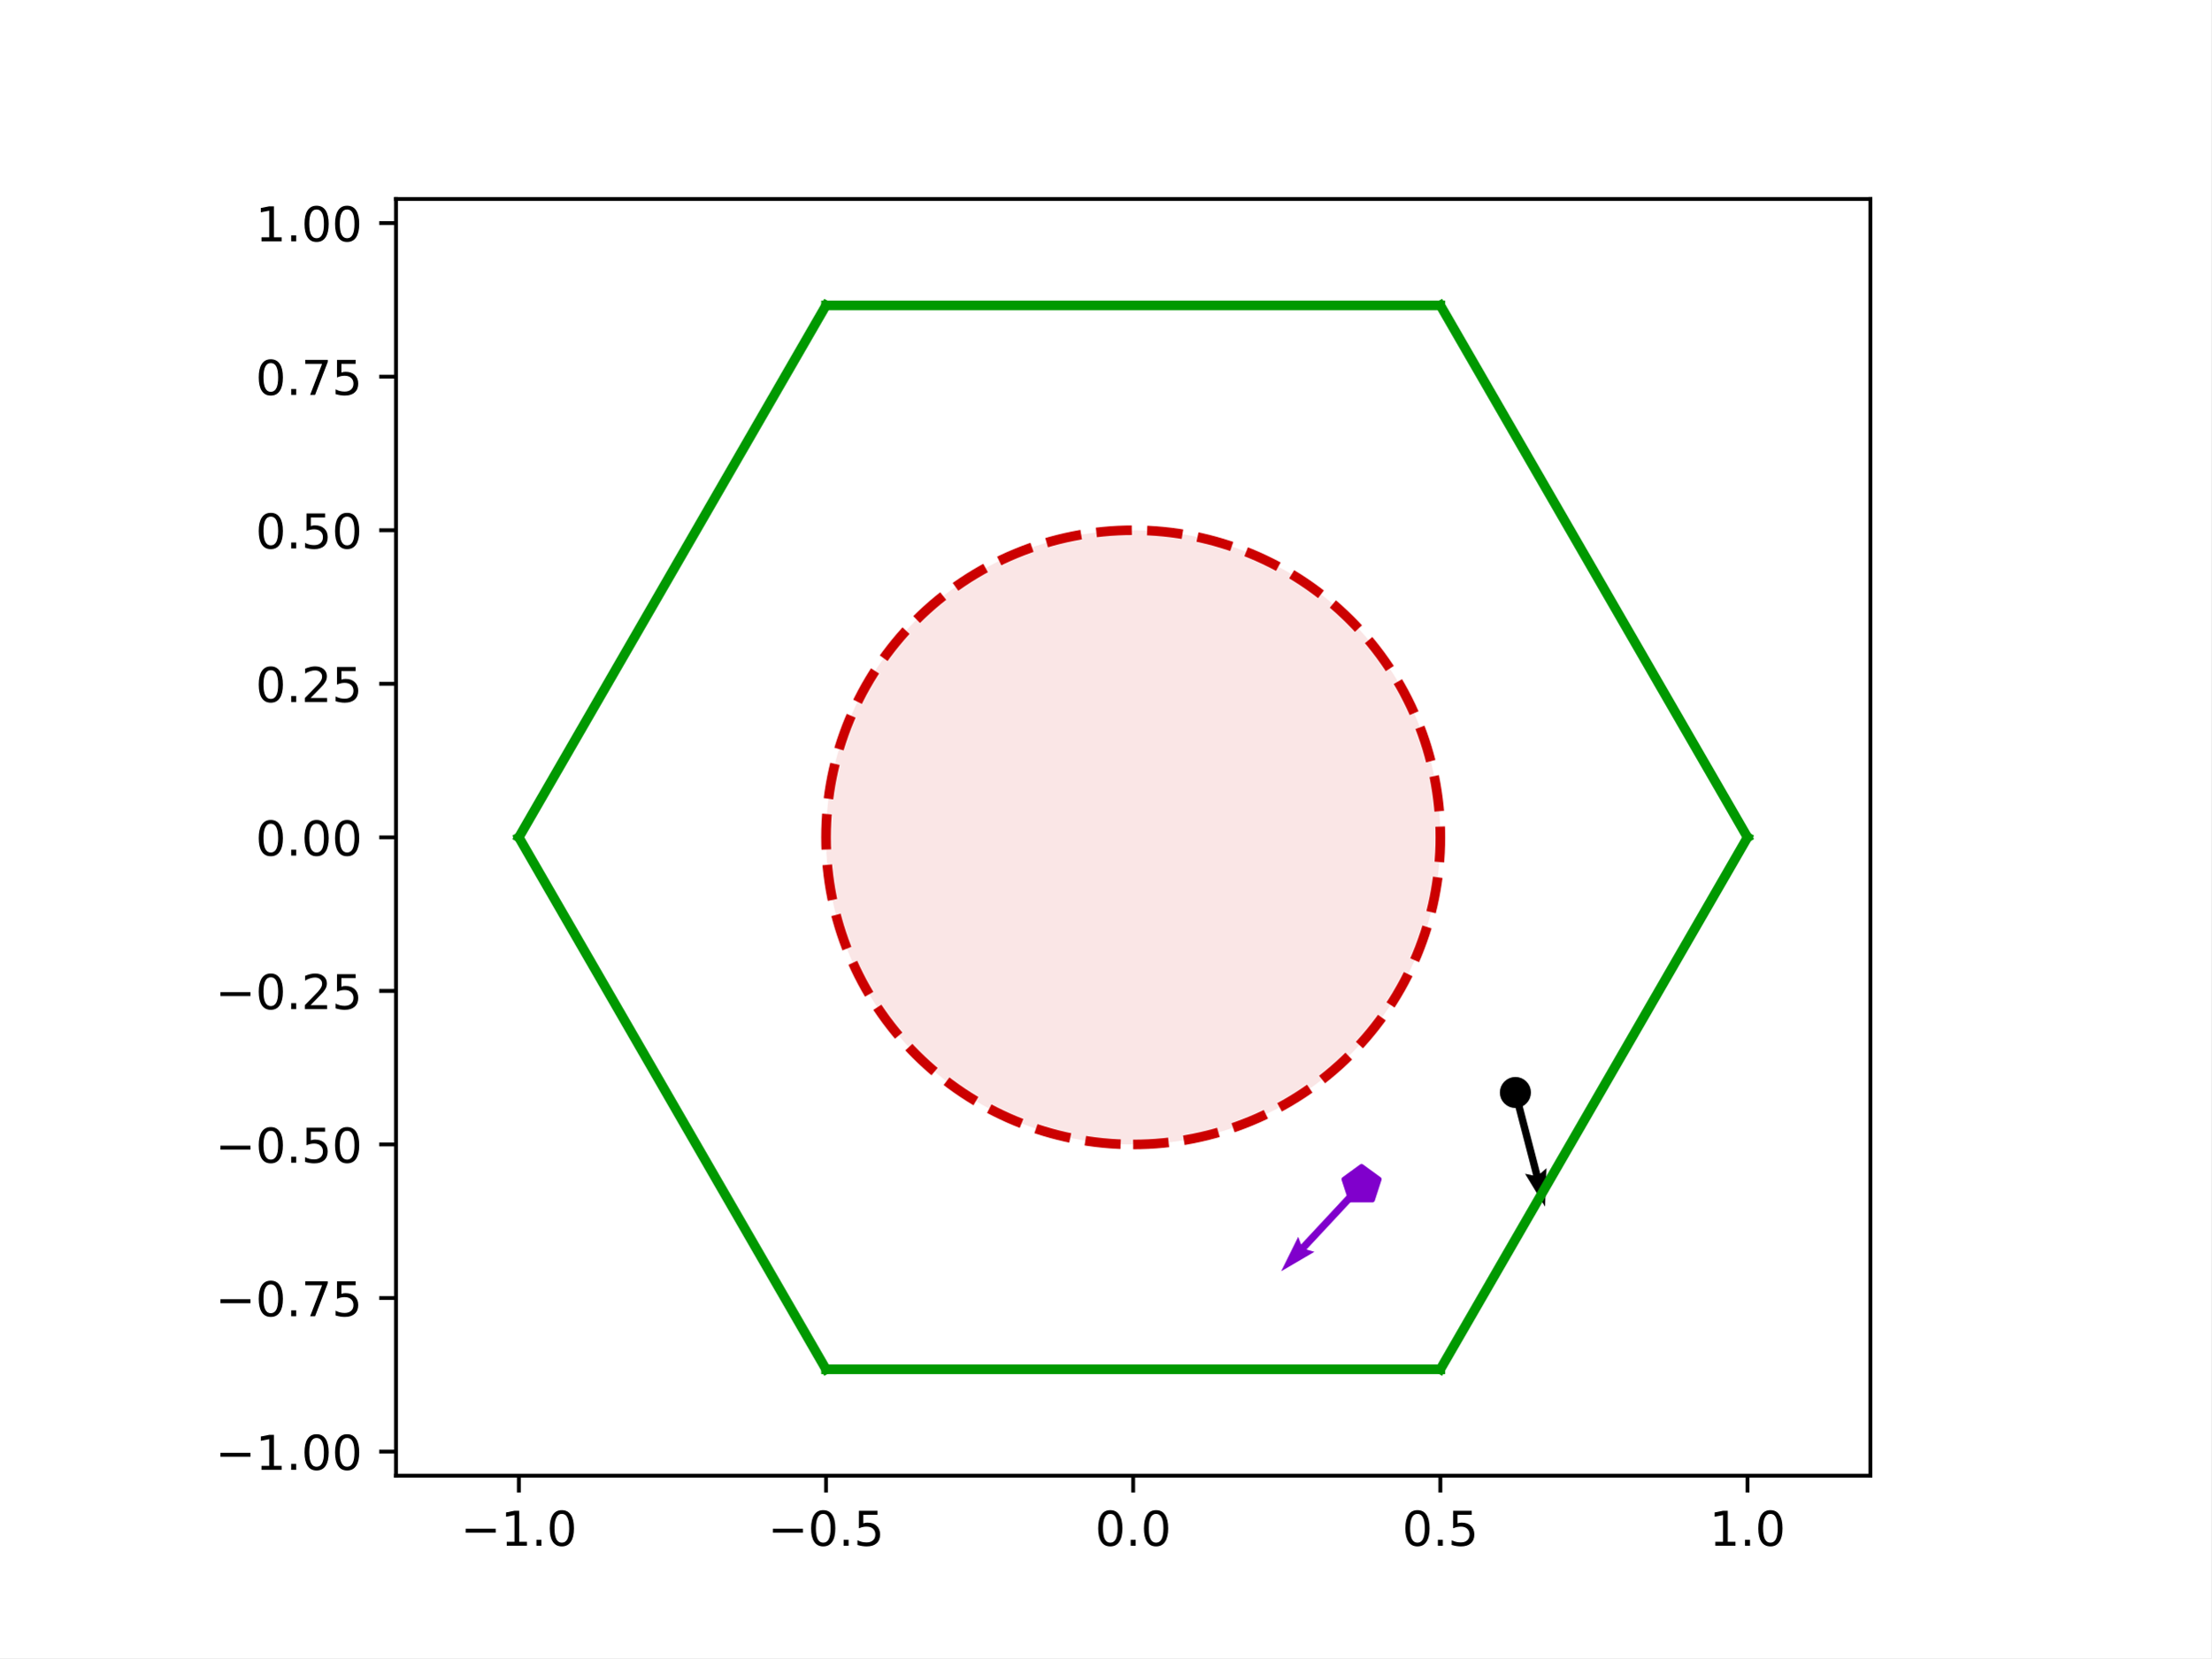
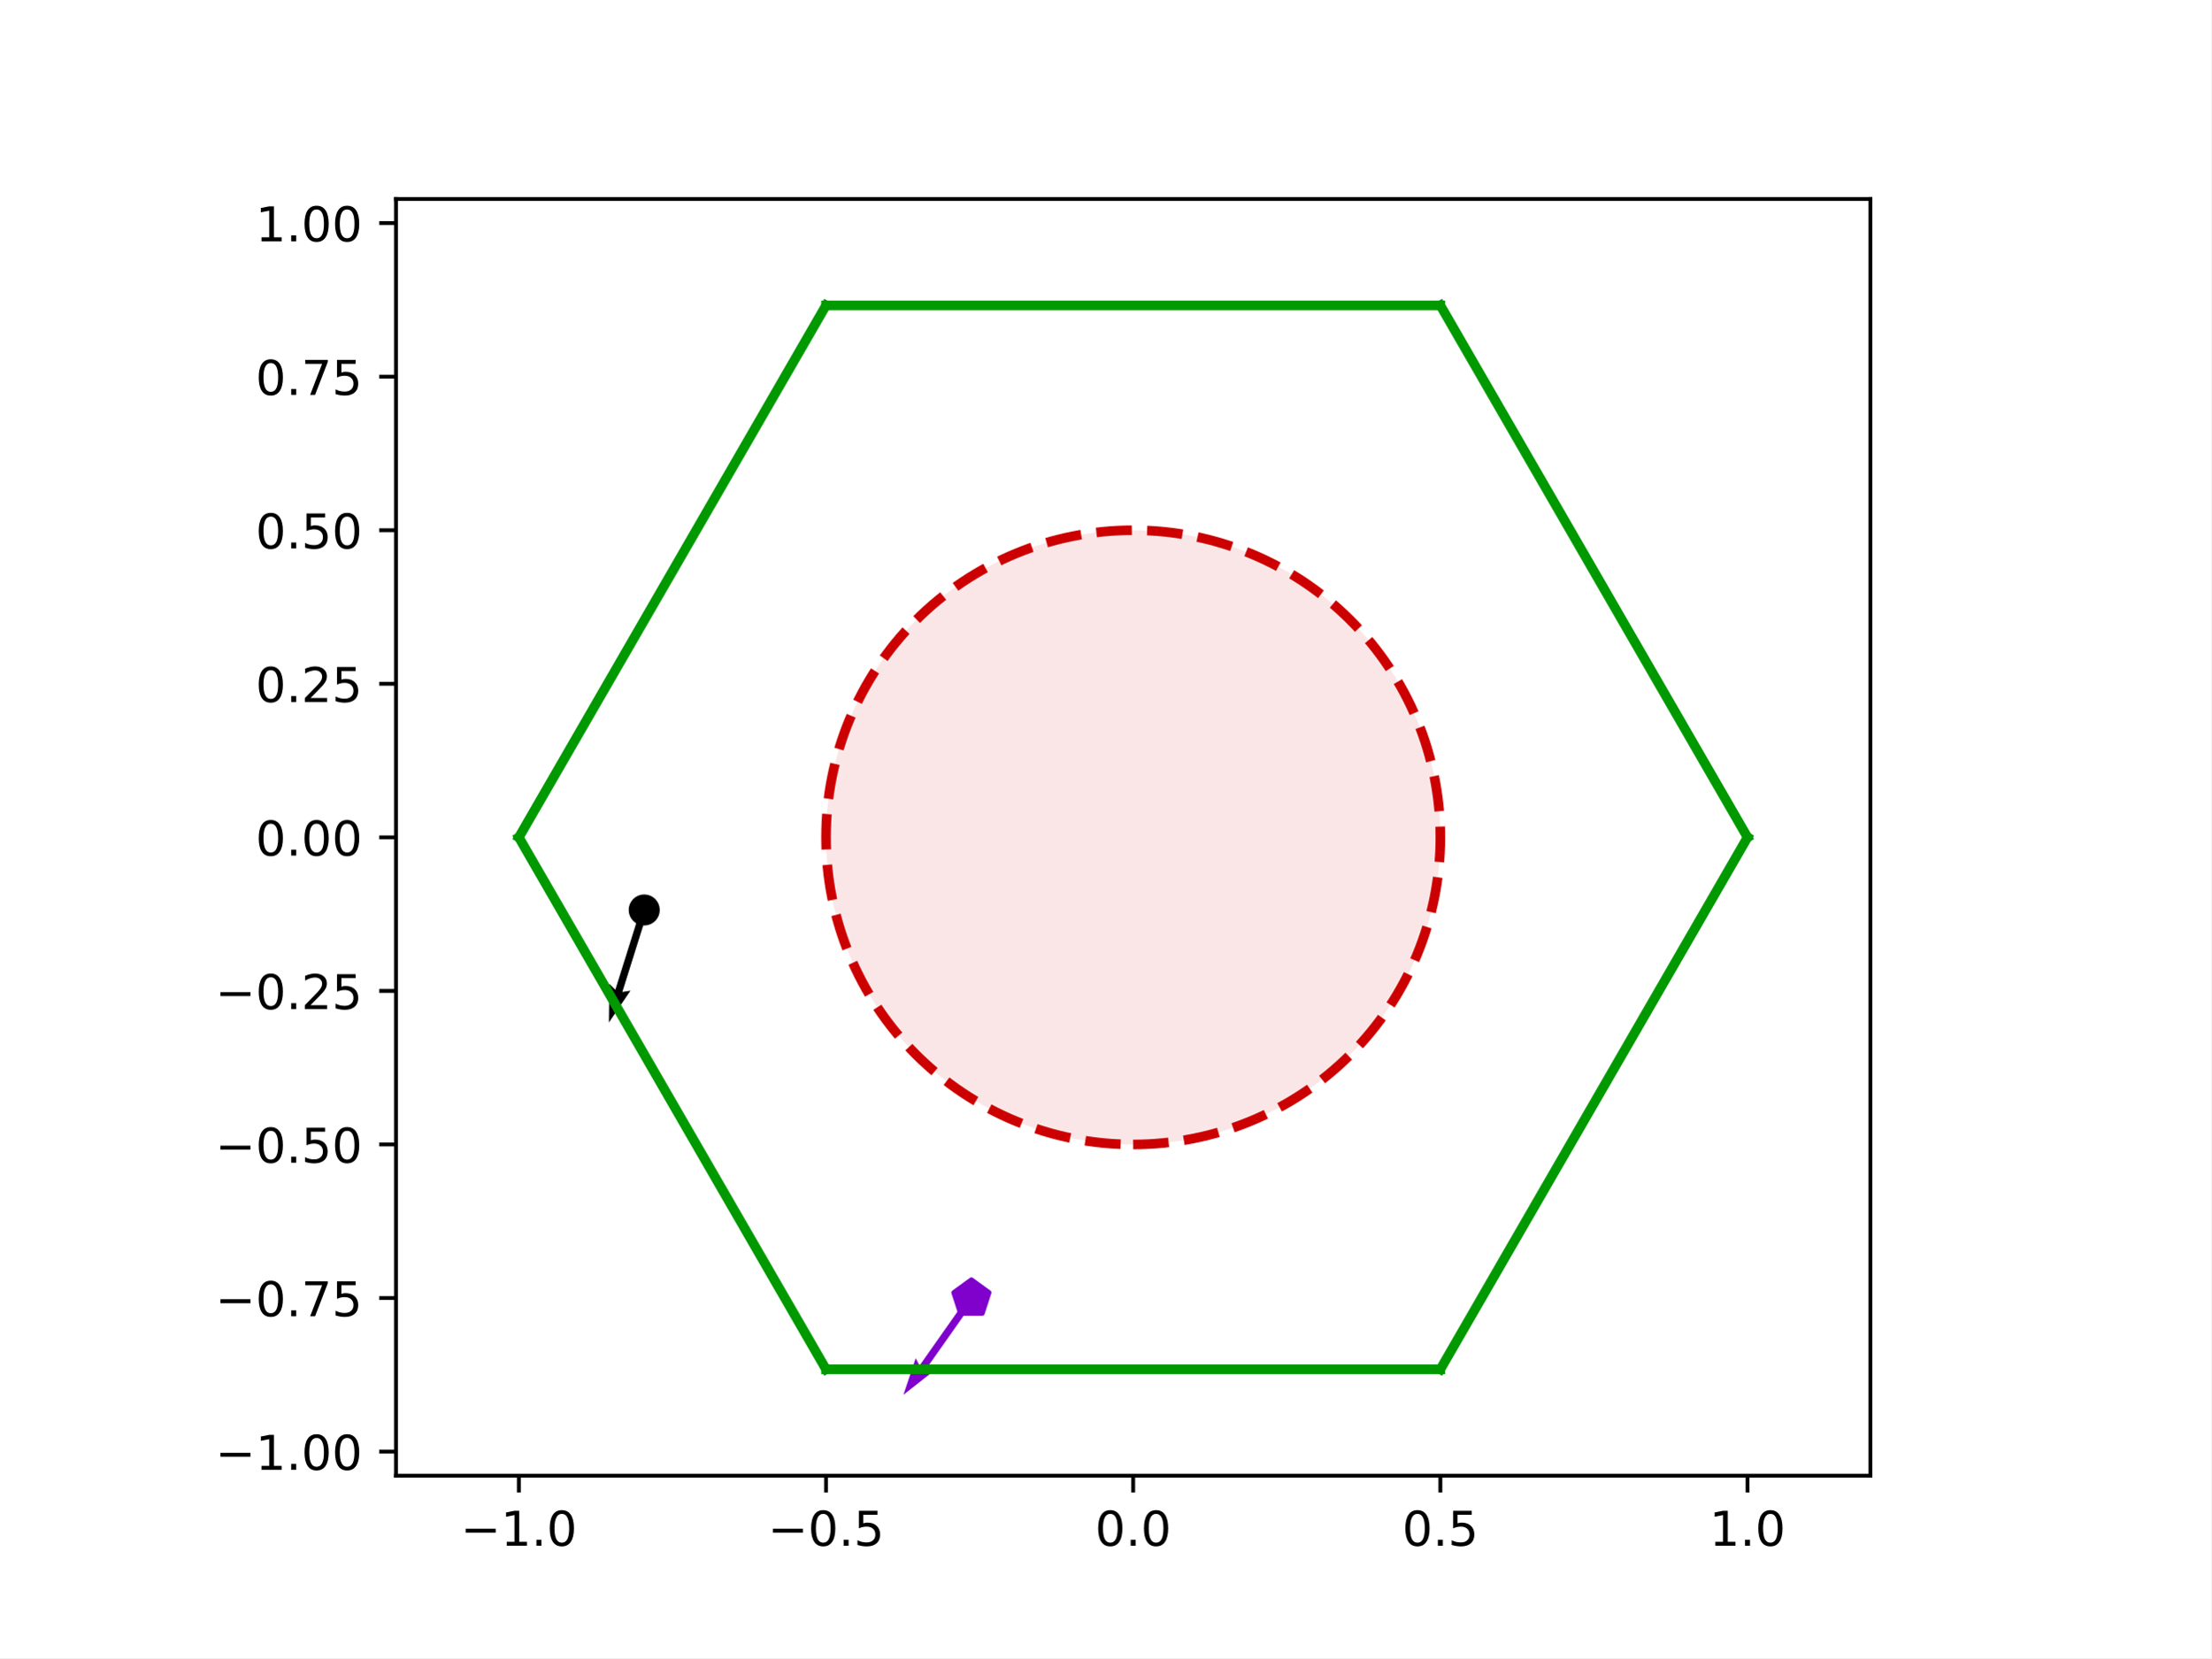
<svg xmlns="http://www.w3.org/2000/svg" xmlns:xlink="http://www.w3.org/1999/xlink" height="345.6pt" version="1.1" viewBox="0 0 460.8 345.6" width="460.8pt">
  <defs>
    <style type="text/css">
*{stroke-linecap:butt;stroke-linejoin:round;}
  </style>
  </defs>
  <g id="figure_1">
    <g id="patch_1">
      <path d="M 0 345.6  L 460.8 345.6  L 460.8 0  L 0 0  z " style="fill:#ffffff;" />
    </g>
    <g id="axes_1">
      <g id="patch_2">
        <path d="M 82.52 307.584  L 389.8 307.584  L 389.8 41.472  L 82.52 41.472  z " style="fill:#ffffff;" />
      </g>
      <g id="PathCollection_1">
        <defs>
-           <path d="M 0 2.739  C 0.726 2.739 1.423 2.45 1.936 1.936  C 2.45 1.423 2.739 0.726 2.739 0  C 2.739 -0.726 2.45 -1.423 1.936 -1.936  C 1.423 -2.45 0.726 -2.739 0 -2.739  C -0.726 -2.739 -1.423 -2.45 -1.936 -1.936  C -2.45 -1.423 -2.739 -0.726 -2.739 0  C -2.739 0.726 -2.45 1.423 -1.936 1.936  C -1.423 2.45 -0.726 2.739 0 2.739  z " id="ma6f05338e6" style="stroke:#000000;" />
+           <path d="M 0 2.739  C 0.726 2.739 1.423 2.45 1.936 1.936  C 2.45 1.423 2.739 0.726 2.739 0  C 2.739 -0.726 2.45 -1.423 1.936 -1.936  C 1.423 -2.45 0.726 -2.739 0 -2.739  C -0.726 -2.739 -1.423 -2.45 -1.936 -1.936  C -2.45 -1.423 -2.739 -0.726 -2.739 0  C -2.739 0.726 -2.45 1.423 -1.936 1.936  C -1.423 2.45 -0.726 2.739 0 2.739  z " id="m2e12f38a99" style="stroke:#000000;" />
        </defs>
-         <g clip-path="url(#pdc8f045d71)">
-           <use style="stroke:#000000;" x="315.816" xlink:href="#ma6f05338e6" y="227.712" />
+         <g clip-path="url(#p66f85e1ceb)">
+           <use style="stroke:#000000;" x="134.254" xlink:href="#m2e12f38a99" y="189.667" />
        </g>
      </g>
      <g id="Quiver_1">
-         <path clip-path="url(#pdc8f045d71)" d="M 316.559 227.519  L 321 244.621  L 322.294 243.491  L 321.994 251.506  L 317.833 244.649  L 319.513 245.007  L 315.072 227.905  L 316.559 227.519  " />
+         <path clip-path="url(#p66f85e1ceb)" d="M 134.987 189.897  L 129.696 206.755  L 131.392 206.482  L 126.892 213.121  L 126.994 205.102  L 128.23 206.295  L 133.521 189.437  L 134.987 189.897  " />
      </g>
      <g id="PathCollection_2">
        <defs>
-           <path d="M 0 -3.873  L -3.683 -1.197  L -2.276 3.133  L 2.276 3.133  L 3.683 -1.197  z " id="m3f5fa866b4" style="stroke:#8000cc;" />
+           <path d="M 0 -3.873  L -3.683 -1.197  L -2.276 3.133  L 2.276 3.133  L 3.683 -1.197  z " id="m6034bbb8e8" style="stroke:#8000cc;" />
        </defs>
-         <g clip-path="url(#pdc8f045d71)">
-           <use style="fill:#8000cc;stroke:#8000cc;" x="283.753" xlink:href="#m3f5fa866b4" y="246.985" />
+         <g clip-path="url(#p66f85e1ceb)">
+           <use style="fill:#8000cc;stroke:#8000cc;" x="202.438" xlink:href="#m6034bbb8e8" y="270.614" />
        </g>
      </g>
      <g id="Quiver_2">
-         <path clip-path="url(#pdc8f045d71)" d="M 284.315 247.509  L 272.274 260.439  L 273.922 260.924  L 267 264.975  L 270.549 257.782  L 271.15 259.392  L 283.191 246.461  L 284.315 247.509  " style="fill:#8000cc;" />
+         <path clip-path="url(#p66f85e1ceb)" d="M 203.066 271.056  L 192.892 285.501  L 194.59 285.758  L 188.283 290.711  L 190.822 283.104  L 191.636 284.617  L 201.81 270.172  L 203.066 271.056  " style="fill:#8000cc;" />
      </g>
      <g id="patch_3">
-         <path clip-path="url(#pdc8f045d71)" d="M 236.16 238.545  C 253.137 238.545 269.422 231.799 281.427 219.795  C 293.431 207.79 300.177 191.505 300.177 174.528  C 300.177 157.551 293.431 141.266 281.427 129.261  C 269.422 117.257 253.137 110.511 236.16 110.511  C 219.183 110.511 202.898 117.257 190.893 129.261  C 178.889 141.266 172.143 157.551 172.143 174.528  C 172.143 191.505 178.889 207.79 190.893 219.795  C 202.898 231.799 219.183 238.545 236.16 238.545  z " style="fill:#cc0000;fill-opacity:0.1;stroke:#cc0000;stroke-dasharray:7.4,3.2;stroke-dashoffset:0;stroke-linejoin:miter;stroke-width:2;" />
+         <path clip-path="url(#p66f85e1ceb)" d="M 236.16 238.545  C 253.137 238.545 269.422 231.799 281.427 219.795  C 293.431 207.79 300.177 191.505 300.177 174.528  C 300.177 157.551 293.431 141.266 281.427 129.261  C 269.422 117.257 253.137 110.511 236.16 110.511  C 219.183 110.511 202.898 117.257 190.893 129.261  C 178.889 141.266 172.143 157.551 172.143 174.528  C 172.143 191.505 178.889 207.79 190.893 219.795  C 202.898 231.799 219.183 238.545 236.16 238.545  z " style="fill:#cc0000;fill-opacity:0.1;stroke:#cc0000;stroke-dasharray:7.4,3.2;stroke-dashoffset:0;stroke-linejoin:miter;stroke-width:2;" />
      </g>
      <g id="matplotlib.axis_1">
        <g id="xtick_1">
          <g id="line2d_1">
            <defs>
-               <path d="M 0 0  L 0 3.5  " id="me48b17ecf3" style="stroke:#000000;stroke-width:0.8;" />
-             </defs>
-             <g>
-               <use style="stroke:#000000;stroke-width:0.8;" x="108.127" xlink:href="#me48b17ecf3" y="307.584" />
+               <path d="M 0 0  L 0 3.5  " id="m512d0960d0" style="stroke:#000000;stroke-width:0.8;" />
+             </defs>
+             <g>
+               <use style="stroke:#000000;stroke-width:0.8;" x="108.127" xlink:href="#m512d0960d0" y="307.584" />
            </g>
          </g>
          <g id="text_1">
            <defs>
              <path d="M 10.594 35.5  L 73.188 35.5  L 73.188 27.203  L 10.594 27.203  z " id="DejaVuSans-2212" />
              <path d="M 12.406 8.297  L 28.516 8.297  L 28.516 63.922  L 10.984 60.406  L 10.984 69.391  L 28.422 72.906  L 38.281 72.906  L 38.281 8.297  L 54.391 8.297  L 54.391 0  L 12.406 0  z " id="DejaVuSans-31" />
              <path d="M 10.688 12.406  L 21 12.406  L 21 0  L 10.688 0  z " id="DejaVuSans-2e" />
              <path d="M 31.781 66.406  Q 24.172 66.406 20.328 58.906  Q 16.5 51.422 16.5 36.375  Q 16.5 21.391 20.328 13.891  Q 24.172 6.391 31.781 6.391  Q 39.453 6.391 43.281 13.891  Q 47.125 21.391 47.125 36.375  Q 47.125 51.422 43.281 58.906  Q 39.453 66.406 31.781 66.406  z M 31.781 74.219  Q 44.047 74.219 50.516 64.516  Q 56.984 54.828 56.984 36.375  Q 56.984 17.969 50.516 8.266  Q 44.047 -1.422 31.781 -1.422  Q 19.531 -1.422 13.062 8.266  Q 6.594 17.969 6.594 36.375  Q 6.594 54.828 13.062 64.516  Q 19.531 74.219 31.781 74.219  z " id="DejaVuSans-30" />
            </defs>
            <g transform="translate(95.9854 322.1824)scale(0.1 -0.1)">
              <use xlink:href="#DejaVuSans-2212" />
              <use x="83.789" xlink:href="#DejaVuSans-31" />
              <use x="147.412" xlink:href="#DejaVuSans-2e" />
              <use x="179.199" xlink:href="#DejaVuSans-30" />
            </g>
          </g>
        </g>
        <g id="xtick_2">
          <g id="line2d_2">
            <g>
-               <use style="stroke:#000000;stroke-width:0.8;" x="172.143" xlink:href="#me48b17ecf3" y="307.584" />
+               <use style="stroke:#000000;stroke-width:0.8;" x="172.143" xlink:href="#m512d0960d0" y="307.584" />
            </g>
          </g>
          <g id="text_2">
            <defs>
              <path d="M 10.797 72.906  L 49.516 72.906  L 49.516 64.594  L 19.828 64.594  L 19.828 46.734  Q 21.969 47.469 24.109 47.828  Q 26.266 48.188 28.422 48.188  Q 40.625 48.188 47.75 41.5  Q 54.891 34.812 54.891 23.391  Q 54.891 11.625 47.562 5.094  Q 40.234 -1.422 26.906 -1.422  Q 22.312 -1.422 17.547 -0.641  Q 12.797 0.141 7.719 1.703  L 7.719 11.625  Q 12.109 9.234 16.797 8.062  Q 21.484 6.891 26.703 6.891  Q 35.156 6.891 40.078 11.328  Q 45.016 15.766 45.016 23.391  Q 45.016 31 40.078 35.438  Q 35.156 39.891 26.703 39.891  Q 22.75 39.891 18.812 39.016  Q 14.891 38.141 10.797 36.281  z " id="DejaVuSans-35" />
            </defs>
            <g transform="translate(160.002 322.1824)scale(0.1 -0.1)">
              <use xlink:href="#DejaVuSans-2212" />
              <use x="83.789" xlink:href="#DejaVuSans-30" />
              <use x="147.412" xlink:href="#DejaVuSans-2e" />
              <use x="179.199" xlink:href="#DejaVuSans-35" />
            </g>
          </g>
        </g>
        <g id="xtick_3">
          <g id="line2d_3">
            <g>
-               <use style="stroke:#000000;stroke-width:0.8;" x="236.16" xlink:href="#me48b17ecf3" y="307.584" />
+               <use style="stroke:#000000;stroke-width:0.8;" x="236.16" xlink:href="#m512d0960d0" y="307.584" />
            </g>
          </g>
          <g id="text_3">
            <g transform="translate(228.2084 322.1824)scale(0.1 -0.1)">
              <use xlink:href="#DejaVuSans-30" />
              <use x="63.623" xlink:href="#DejaVuSans-2e" />
              <use x="95.41" xlink:href="#DejaVuSans-30" />
            </g>
          </g>
        </g>
        <g id="xtick_4">
          <g id="line2d_4">
            <g>
-               <use style="stroke:#000000;stroke-width:0.8;" x="300.177" xlink:href="#me48b17ecf3" y="307.584" />
+               <use style="stroke:#000000;stroke-width:0.8;" x="300.177" xlink:href="#m512d0960d0" y="307.584" />
            </g>
          </g>
          <g id="text_4">
            <g transform="translate(292.225 322.1824)scale(0.1 -0.1)">
              <use xlink:href="#DejaVuSans-30" />
              <use x="63.623" xlink:href="#DejaVuSans-2e" />
              <use x="95.41" xlink:href="#DejaVuSans-35" />
            </g>
          </g>
        </g>
        <g id="xtick_5">
          <g id="line2d_5">
            <g>
-               <use style="stroke:#000000;stroke-width:0.8;" x="364.193" xlink:href="#me48b17ecf3" y="307.584" />
+               <use style="stroke:#000000;stroke-width:0.8;" x="364.193" xlink:href="#m512d0960d0" y="307.584" />
            </g>
          </g>
          <g id="text_5">
            <g transform="translate(356.2416 322.1824)scale(0.1 -0.1)">
              <use xlink:href="#DejaVuSans-31" />
              <use x="63.623" xlink:href="#DejaVuSans-2e" />
              <use x="95.41" xlink:href="#DejaVuSans-30" />
            </g>
          </g>
        </g>
      </g>
      <g id="matplotlib.axis_2">
        <g id="ytick_1">
          <g id="line2d_6">
            <defs>
-               <path d="M 0 0  L -3.5 0  " id="ma6f099f8ec" style="stroke:#000000;stroke-width:0.8;" />
-             </defs>
-             <g>
-               <use style="stroke:#000000;stroke-width:0.8;" x="82.52" xlink:href="#ma6f099f8ec" y="302.561" />
+               <path d="M 0 0  L -3.5 0  " id="m6f294158bf" style="stroke:#000000;stroke-width:0.8;" />
+             </defs>
+             <g>
+               <use style="stroke:#000000;stroke-width:0.8;" x="82.52" xlink:href="#m6f294158bf" y="302.561" />
            </g>
          </g>
          <g id="text_6">
            <g transform="translate(44.87485 306.3604)scale(0.1 -0.1)">
              <use xlink:href="#DejaVuSans-2212" />
              <use x="83.789" xlink:href="#DejaVuSans-31" />
              <use x="147.412" xlink:href="#DejaVuSans-2e" />
              <use x="179.199" xlink:href="#DejaVuSans-30" />
              <use x="242.822" xlink:href="#DejaVuSans-30" />
            </g>
          </g>
        </g>
        <g id="ytick_2">
          <g id="line2d_7">
            <g>
-               <use style="stroke:#000000;stroke-width:0.8;" x="82.52" xlink:href="#ma6f099f8ec" y="270.553" />
+               <use style="stroke:#000000;stroke-width:0.8;" x="82.52" xlink:href="#m6f294158bf" y="270.553" />
            </g>
          </g>
          <g id="text_7">
            <defs>
              <path d="M 8.203 72.906  L 55.078 72.906  L 55.078 68.703  L 28.609 0  L 18.312 0  L 43.219 64.594  L 8.203 64.594  z " id="DejaVuSans-37" />
            </defs>
            <g transform="translate(44.87485 274.3521)scale(0.1 -0.1)">
              <use xlink:href="#DejaVuSans-2212" />
              <use x="83.789" xlink:href="#DejaVuSans-30" />
              <use x="147.412" xlink:href="#DejaVuSans-2e" />
              <use x="179.199" xlink:href="#DejaVuSans-37" />
              <use x="242.822" xlink:href="#DejaVuSans-35" />
            </g>
          </g>
        </g>
        <g id="ytick_3">
          <g id="line2d_8">
            <g>
-               <use style="stroke:#000000;stroke-width:0.8;" x="82.52" xlink:href="#ma6f099f8ec" y="238.545" />
+               <use style="stroke:#000000;stroke-width:0.8;" x="82.52" xlink:href="#m6f294158bf" y="238.545" />
            </g>
          </g>
          <g id="text_8">
            <g transform="translate(44.87485 242.3438)scale(0.1 -0.1)">
              <use xlink:href="#DejaVuSans-2212" />
              <use x="83.789" xlink:href="#DejaVuSans-30" />
              <use x="147.412" xlink:href="#DejaVuSans-2e" />
              <use x="179.199" xlink:href="#DejaVuSans-35" />
              <use x="242.822" xlink:href="#DejaVuSans-30" />
            </g>
          </g>
        </g>
        <g id="ytick_4">
          <g id="line2d_9">
            <g>
-               <use style="stroke:#000000;stroke-width:0.8;" x="82.52" xlink:href="#ma6f099f8ec" y="206.536" />
+               <use style="stroke:#000000;stroke-width:0.8;" x="82.52" xlink:href="#m6f294158bf" y="206.536" />
            </g>
          </g>
          <g id="text_9">
            <defs>
              <path d="M 19.188 8.297  L 53.609 8.297  L 53.609 0  L 7.328 0  L 7.328 8.297  Q 12.938 14.109 22.625 23.891  Q 32.328 33.688 34.812 36.531  Q 39.547 41.844 41.422 45.531  Q 43.312 49.219 43.312 52.781  Q 43.312 58.594 39.234 62.25  Q 35.156 65.922 28.609 65.922  Q 23.969 65.922 18.812 64.312  Q 13.672 62.703 7.812 59.422  L 7.812 69.391  Q 13.766 71.781 18.938 73  Q 24.125 74.219 28.422 74.219  Q 39.75 74.219 46.484 68.547  Q 53.219 62.891 53.219 53.422  Q 53.219 48.922 51.531 44.891  Q 49.859 40.875 45.406 35.406  Q 44.188 33.984 37.641 27.219  Q 31.109 20.453 19.188 8.297  z " id="DejaVuSans-32" />
            </defs>
            <g transform="translate(44.87485 210.3355)scale(0.1 -0.1)">
              <use xlink:href="#DejaVuSans-2212" />
              <use x="83.789" xlink:href="#DejaVuSans-30" />
              <use x="147.412" xlink:href="#DejaVuSans-2e" />
              <use x="179.199" xlink:href="#DejaVuSans-32" />
              <use x="242.822" xlink:href="#DejaVuSans-35" />
            </g>
          </g>
        </g>
        <g id="ytick_5">
          <g id="line2d_10">
            <g>
-               <use style="stroke:#000000;stroke-width:0.8;" x="82.52" xlink:href="#ma6f099f8ec" y="174.528" />
+               <use style="stroke:#000000;stroke-width:0.8;" x="82.52" xlink:href="#m6f294158bf" y="174.528" />
            </g>
          </g>
          <g id="text_10">
            <g transform="translate(53.25454 178.3272)scale(0.1 -0.1)">
              <use xlink:href="#DejaVuSans-30" />
              <use x="63.623" xlink:href="#DejaVuSans-2e" />
              <use x="95.41" xlink:href="#DejaVuSans-30" />
              <use x="159.033" xlink:href="#DejaVuSans-30" />
            </g>
          </g>
        </g>
        <g id="ytick_6">
          <g id="line2d_11">
            <g>
-               <use style="stroke:#000000;stroke-width:0.8;" x="82.52" xlink:href="#ma6f099f8ec" y="142.52" />
+               <use style="stroke:#000000;stroke-width:0.8;" x="82.52" xlink:href="#m6f294158bf" y="142.52" />
            </g>
          </g>
          <g id="text_11">
            <g transform="translate(53.25454 146.3189)scale(0.1 -0.1)">
              <use xlink:href="#DejaVuSans-30" />
              <use x="63.623" xlink:href="#DejaVuSans-2e" />
              <use x="95.41" xlink:href="#DejaVuSans-32" />
              <use x="159.033" xlink:href="#DejaVuSans-35" />
            </g>
          </g>
        </g>
        <g id="ytick_7">
          <g id="line2d_12">
            <g>
-               <use style="stroke:#000000;stroke-width:0.8;" x="82.52" xlink:href="#ma6f099f8ec" y="110.511" />
+               <use style="stroke:#000000;stroke-width:0.8;" x="82.52" xlink:href="#m6f294158bf" y="110.511" />
            </g>
          </g>
          <g id="text_12">
            <g transform="translate(53.25454 114.3106)scale(0.1 -0.1)">
              <use xlink:href="#DejaVuSans-30" />
              <use x="63.623" xlink:href="#DejaVuSans-2e" />
              <use x="95.41" xlink:href="#DejaVuSans-35" />
              <use x="159.033" xlink:href="#DejaVuSans-30" />
            </g>
          </g>
        </g>
        <g id="ytick_8">
          <g id="line2d_13">
            <g>
-               <use style="stroke:#000000;stroke-width:0.8;" x="82.52" xlink:href="#ma6f099f8ec" y="78.503" />
+               <use style="stroke:#000000;stroke-width:0.8;" x="82.52" xlink:href="#m6f294158bf" y="78.503" />
            </g>
          </g>
          <g id="text_13">
            <g transform="translate(53.25454 82.30232)scale(0.1 -0.1)">
              <use xlink:href="#DejaVuSans-30" />
              <use x="63.623" xlink:href="#DejaVuSans-2e" />
              <use x="95.41" xlink:href="#DejaVuSans-37" />
              <use x="159.033" xlink:href="#DejaVuSans-35" />
            </g>
          </g>
        </g>
        <g id="ytick_9">
          <g id="line2d_14">
            <g>
-               <use style="stroke:#000000;stroke-width:0.8;" x="82.52" xlink:href="#ma6f099f8ec" y="46.495" />
+               <use style="stroke:#000000;stroke-width:0.8;" x="82.52" xlink:href="#m6f294158bf" y="46.495" />
            </g>
          </g>
          <g id="text_14">
            <g transform="translate(53.25454 50.29402)scale(0.1 -0.1)">
              <use xlink:href="#DejaVuSans-31" />
              <use x="63.623" xlink:href="#DejaVuSans-2e" />
              <use x="95.41" xlink:href="#DejaVuSans-30" />
              <use x="159.033" xlink:href="#DejaVuSans-30" />
            </g>
          </g>
        </g>
      </g>
      <g id="line2d_15">
-         <path clip-path="url(#pdc8f045d71)" d="M 300.177 63.648  L 172.143 63.648  " style="fill:none;stroke:#009900;stroke-linecap:square;stroke-width:2;" />
+         <path clip-path="url(#p66f85e1ceb)" d="M 300.177 63.648  L 172.143 63.648  " style="fill:none;stroke:#009900;stroke-linecap:square;stroke-width:2;" />
      </g>
      <g id="line2d_16">
-         <path clip-path="url(#pdc8f045d71)" d="M 172.143 63.648  L 108.127 174.528  " style="fill:none;stroke:#009900;stroke-linecap:square;stroke-width:2;" />
+         <path clip-path="url(#p66f85e1ceb)" d="M 172.143 63.648  L 108.127 174.528  " style="fill:none;stroke:#009900;stroke-linecap:square;stroke-width:2;" />
      </g>
      <g id="line2d_17">
-         <path clip-path="url(#pdc8f045d71)" d="M 108.127 174.528  L 172.143 285.408  " style="fill:none;stroke:#009900;stroke-linecap:square;stroke-width:2;" />
+         <path clip-path="url(#p66f85e1ceb)" d="M 108.127 174.528  L 172.143 285.408  " style="fill:none;stroke:#009900;stroke-linecap:square;stroke-width:2;" />
      </g>
      <g id="line2d_18">
-         <path clip-path="url(#pdc8f045d71)" d="M 172.143 285.408  L 300.177 285.408  " style="fill:none;stroke:#009900;stroke-linecap:square;stroke-width:2;" />
+         <path clip-path="url(#p66f85e1ceb)" d="M 172.143 285.408  L 300.177 285.408  " style="fill:none;stroke:#009900;stroke-linecap:square;stroke-width:2;" />
      </g>
      <g id="line2d_19">
-         <path clip-path="url(#pdc8f045d71)" d="M 300.177 285.408  L 364.193 174.528  " style="fill:none;stroke:#009900;stroke-linecap:square;stroke-width:2;" />
+         <path clip-path="url(#p66f85e1ceb)" d="M 300.177 285.408  L 364.193 174.528  " style="fill:none;stroke:#009900;stroke-linecap:square;stroke-width:2;" />
      </g>
      <g id="line2d_20">
-         <path clip-path="url(#pdc8f045d71)" d="M 364.193 174.528  L 300.177 63.648  " style="fill:none;stroke:#009900;stroke-linecap:square;stroke-width:2;" />
+         <path clip-path="url(#p66f85e1ceb)" d="M 364.193 174.528  L 300.177 63.648  " style="fill:none;stroke:#009900;stroke-linecap:square;stroke-width:2;" />
      </g>
      <g id="patch_4">
        <path d="M 82.52 307.584  L 82.52 41.472  " style="fill:none;stroke:#000000;stroke-linecap:square;stroke-linejoin:miter;stroke-width:0.8;" />
      </g>
      <g id="patch_5">
        <path d="M 389.8 307.584  L 389.8 41.472  " style="fill:none;stroke:#000000;stroke-linecap:square;stroke-linejoin:miter;stroke-width:0.8;" />
      </g>
      <g id="patch_6">
        <path d="M 82.52 307.584  L 389.8 307.584  " style="fill:none;stroke:#000000;stroke-linecap:square;stroke-linejoin:miter;stroke-width:0.8;" />
      </g>
      <g id="patch_7">
        <path d="M 82.52 41.472  L 389.8 41.472  " style="fill:none;stroke:#000000;stroke-linecap:square;stroke-linejoin:miter;stroke-width:0.8;" />
      </g>
    </g>
  </g>
  <defs>
-     <clipPath id="pdc8f045d71">
+     <clipPath id="p66f85e1ceb">
      <rect height="266.112" width="307.28" x="82.52" y="41.472" />
    </clipPath>
  </defs>
</svg>
